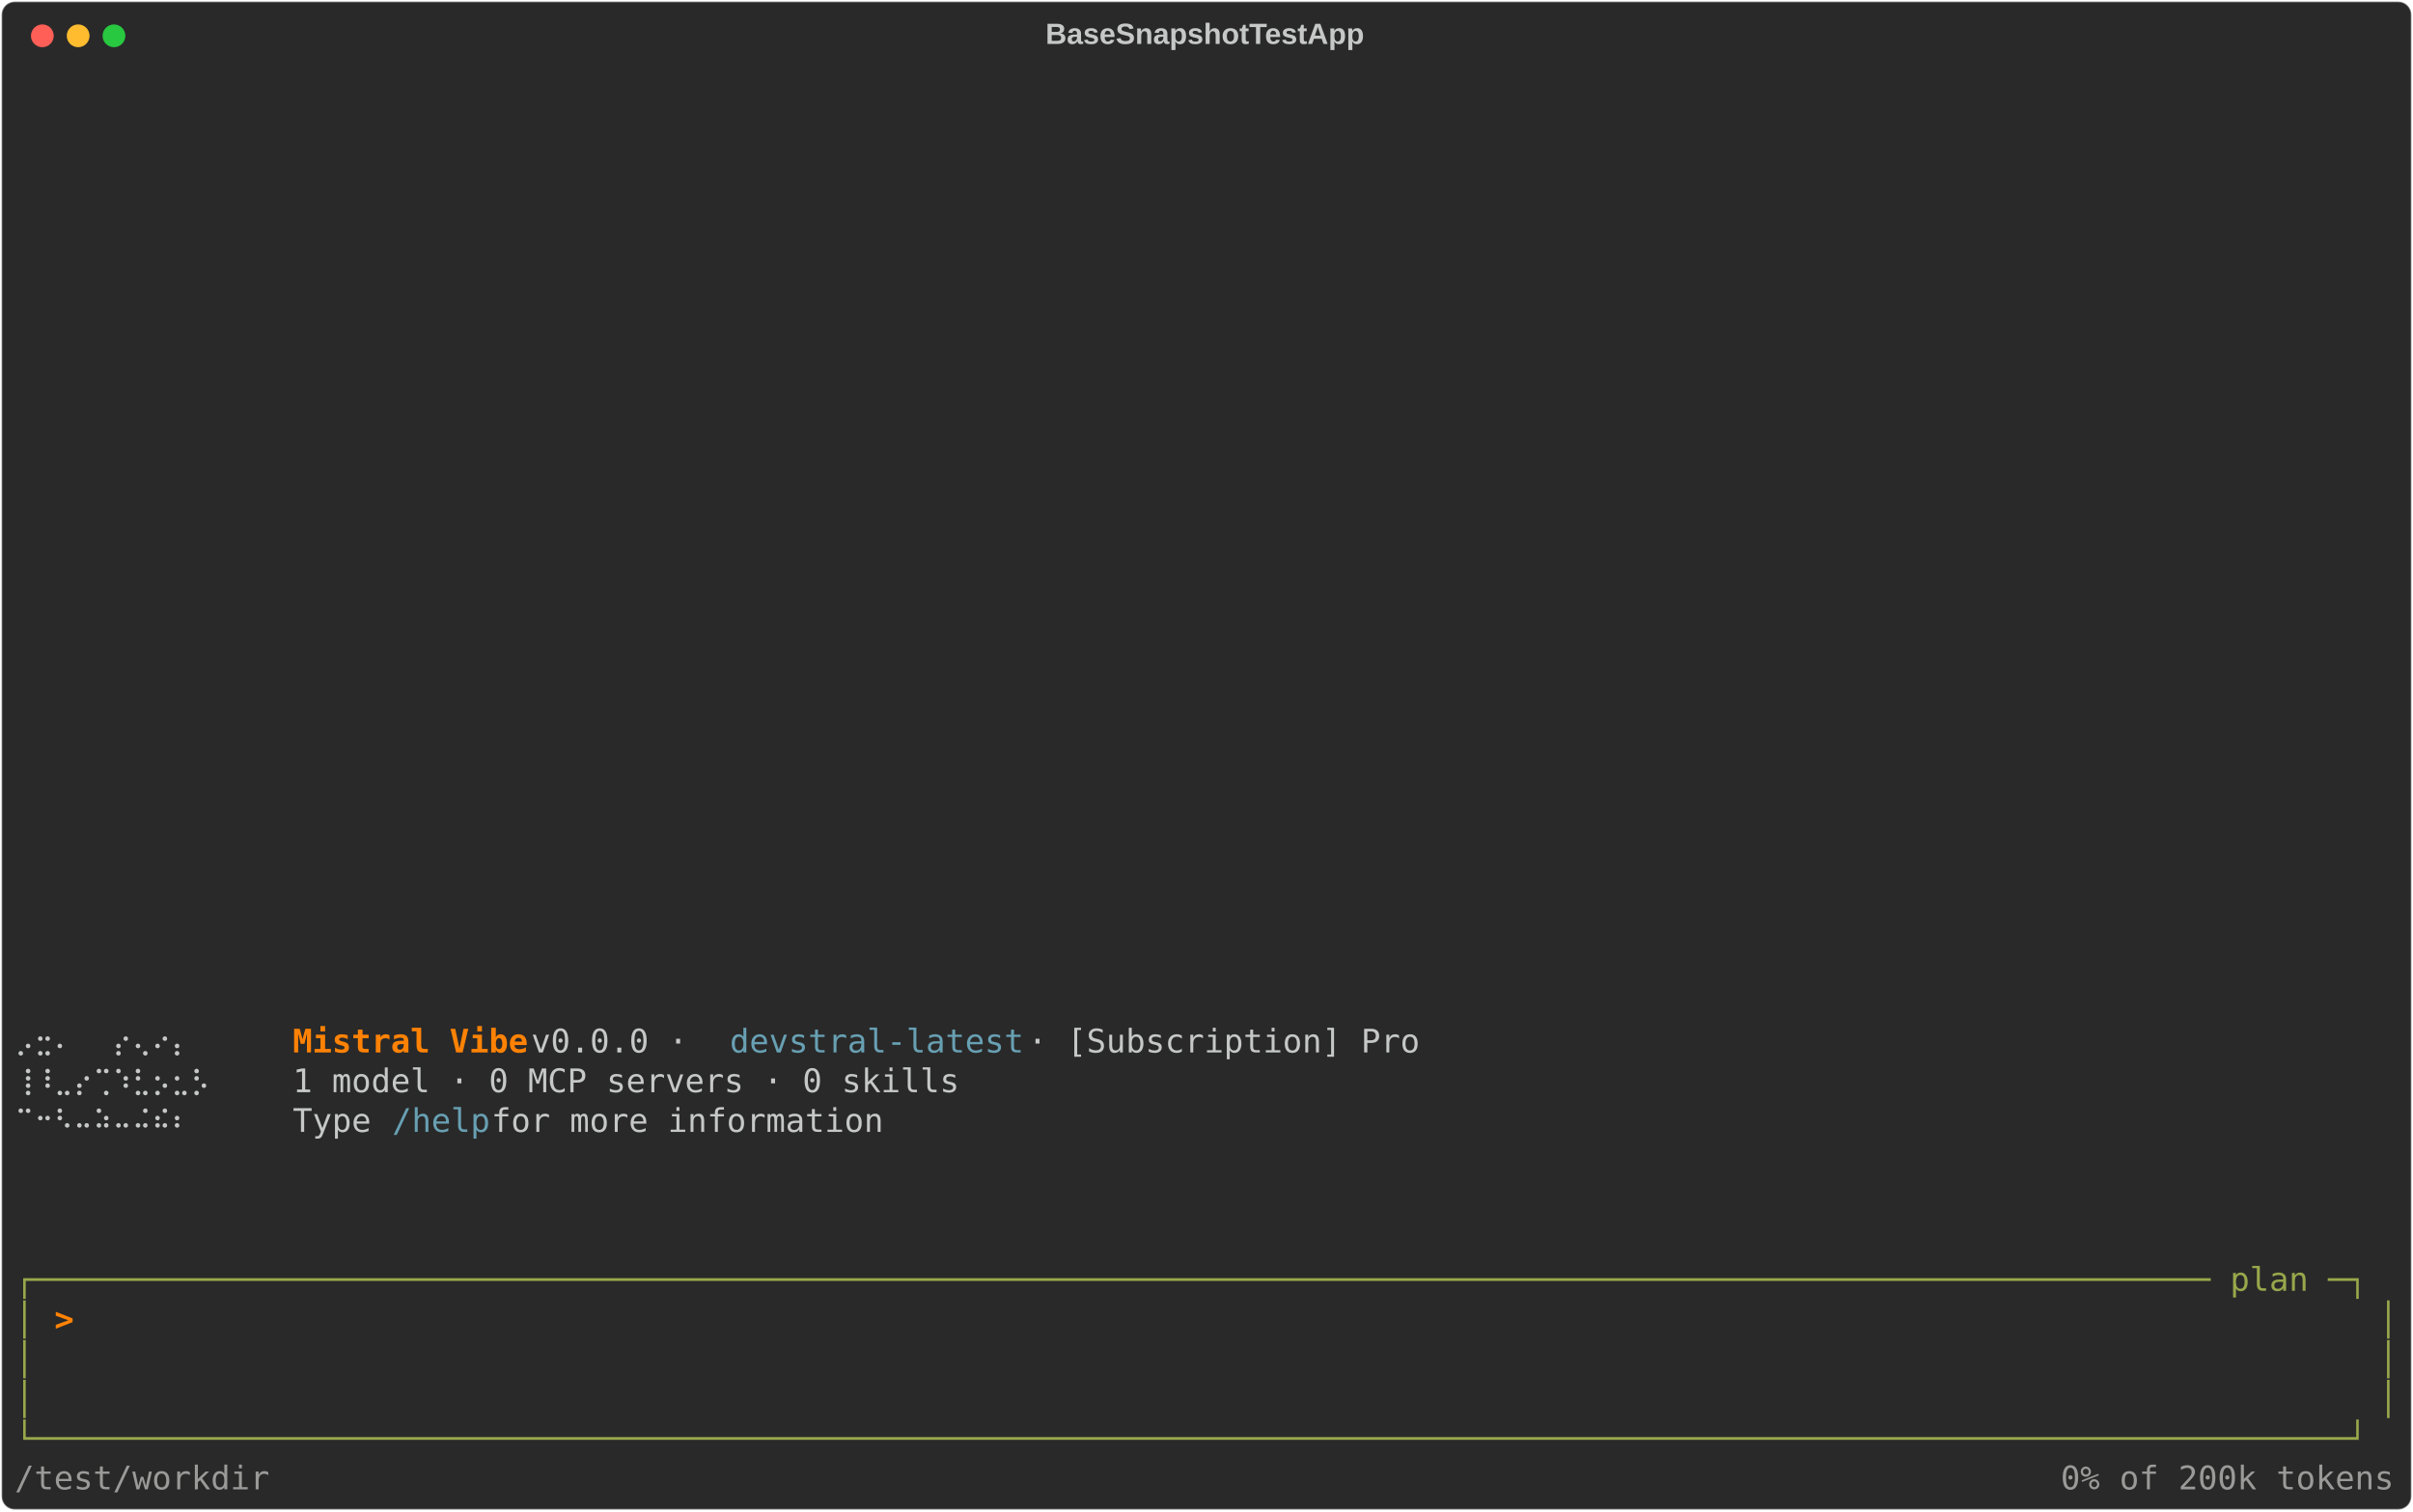
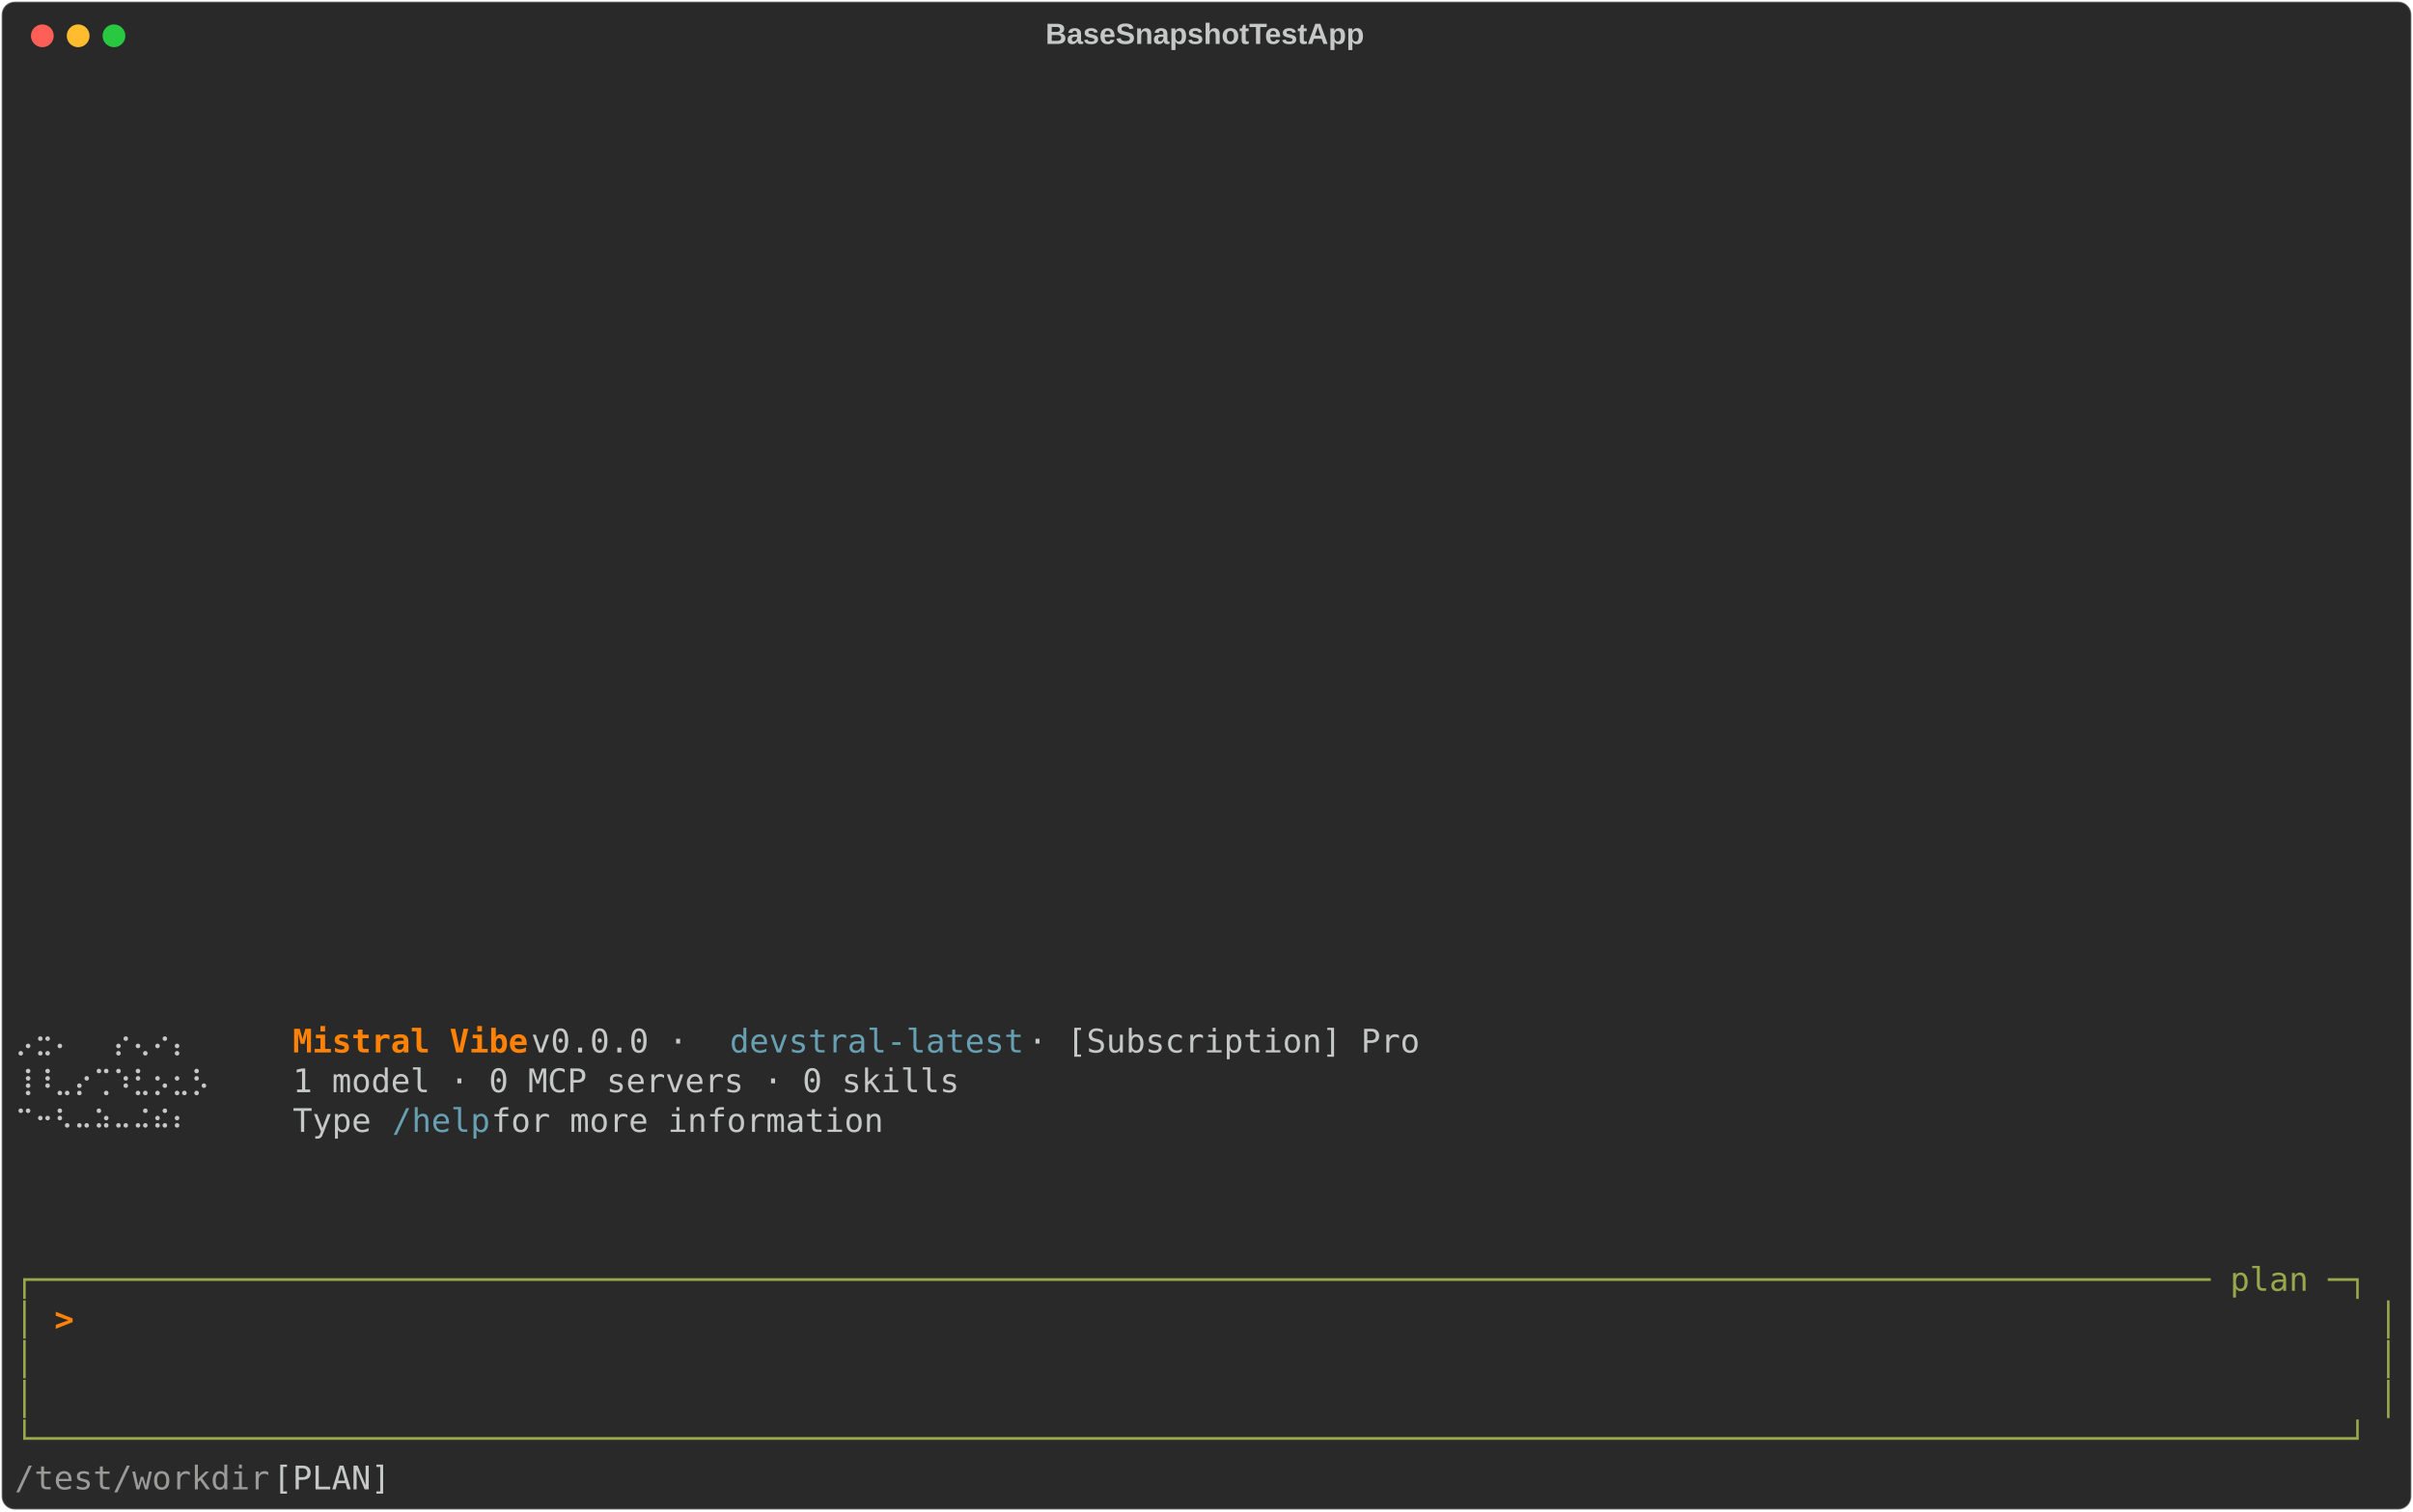
<svg xmlns="http://www.w3.org/2000/svg" class="rich-terminal" viewBox="0 0 1482 928.4">
  <style>

    @font-face {
        font-family: "Fira Code";
        src: local("FiraCode-Regular"),
                url("https://cdnjs.cloudflare.com/ajax/libs/firacode/6.2.0/woff2/FiraCode-Regular.woff2") format("woff2"),
                url("https://cdnjs.cloudflare.com/ajax/libs/firacode/6.2.0/woff/FiraCode-Regular.woff") format("woff");
        font-style: normal;
        font-weight: 400;
    }
    @font-face {
        font-family: "Fira Code";
        src: local("FiraCode-Bold"),
                url("https://cdnjs.cloudflare.com/ajax/libs/firacode/6.2.0/woff2/FiraCode-Bold.woff2") format("woff2"),
                url("https://cdnjs.cloudflare.com/ajax/libs/firacode/6.2.0/woff/FiraCode-Bold.woff") format("woff");
        font-style: bold;
        font-weight: 700;
    }

    .terminal-matrix {
        font-family: Fira Code, monospace;
        font-size: 20px;
        line-height: 24.4px;
        font-variant-east-asian: full-width;
    }

    .terminal-title {
        font-size: 18px;
        font-weight: bold;
        font-family: arial;
    }

    .terminal-r1 { fill: #c5c8c6 }
.terminal-r2 { fill: #ff8205;font-weight: bold }
.terminal-r3 { fill: #68a0b3 }
.terminal-r4 { fill: #98a84b }
.terminal-r5 { fill: #9a9b99 }
    </style>
  <defs>
    <clipPath id="terminal-clip-terminal">
      <rect x="0" y="0" width="1463.0" height="877.4" />
    </clipPath>
    <clipPath id="terminal-line-0">
      <rect x="0" y="1.5" width="1464" height="24.65" />
    </clipPath>
    <clipPath id="terminal-line-1">
      <rect x="0" y="25.9" width="1464" height="24.65" />
    </clipPath>
    <clipPath id="terminal-line-2">
      <rect x="0" y="50.3" width="1464" height="24.65" />
    </clipPath>
    <clipPath id="terminal-line-3">
      <rect x="0" y="74.7" width="1464" height="24.65" />
    </clipPath>
    <clipPath id="terminal-line-4">
      <rect x="0" y="99.1" width="1464" height="24.65" />
    </clipPath>
    <clipPath id="terminal-line-5">
      <rect x="0" y="123.5" width="1464" height="24.65" />
    </clipPath>
    <clipPath id="terminal-line-6">
      <rect x="0" y="147.9" width="1464" height="24.65" />
    </clipPath>
    <clipPath id="terminal-line-7">
      <rect x="0" y="172.3" width="1464" height="24.65" />
    </clipPath>
    <clipPath id="terminal-line-8">
      <rect x="0" y="196.7" width="1464" height="24.65" />
    </clipPath>
    <clipPath id="terminal-line-9">
      <rect x="0" y="221.1" width="1464" height="24.65" />
    </clipPath>
    <clipPath id="terminal-line-10">
      <rect x="0" y="245.5" width="1464" height="24.65" />
    </clipPath>
    <clipPath id="terminal-line-11">
      <rect x="0" y="269.9" width="1464" height="24.65" />
    </clipPath>
    <clipPath id="terminal-line-12">
      <rect x="0" y="294.3" width="1464" height="24.65" />
    </clipPath>
    <clipPath id="terminal-line-13">
      <rect x="0" y="318.7" width="1464" height="24.65" />
    </clipPath>
    <clipPath id="terminal-line-14">
      <rect x="0" y="343.1" width="1464" height="24.65" />
    </clipPath>
    <clipPath id="terminal-line-15">
      <rect x="0" y="367.5" width="1464" height="24.65" />
    </clipPath>
    <clipPath id="terminal-line-16">
      <rect x="0" y="391.9" width="1464" height="24.65" />
    </clipPath>
    <clipPath id="terminal-line-17">
      <rect x="0" y="416.3" width="1464" height="24.65" />
    </clipPath>
    <clipPath id="terminal-line-18">
      <rect x="0" y="440.7" width="1464" height="24.65" />
    </clipPath>
    <clipPath id="terminal-line-19">
      <rect x="0" y="465.1" width="1464" height="24.65" />
    </clipPath>
    <clipPath id="terminal-line-20">
      <rect x="0" y="489.5" width="1464" height="24.65" />
    </clipPath>
    <clipPath id="terminal-line-21">
      <rect x="0" y="513.9" width="1464" height="24.65" />
    </clipPath>
    <clipPath id="terminal-line-22">
      <rect x="0" y="538.3" width="1464" height="24.65" />
    </clipPath>
    <clipPath id="terminal-line-23">
      <rect x="0" y="562.7" width="1464" height="24.65" />
    </clipPath>
    <clipPath id="terminal-line-24">
      <rect x="0" y="587.1" width="1464" height="24.65" />
    </clipPath>
    <clipPath id="terminal-line-25">
      <rect x="0" y="611.5" width="1464" height="24.65" />
    </clipPath>
    <clipPath id="terminal-line-26">
      <rect x="0" y="635.9" width="1464" height="24.65" />
    </clipPath>
    <clipPath id="terminal-line-27">
      <rect x="0" y="660.3" width="1464" height="24.65" />
    </clipPath>
    <clipPath id="terminal-line-28">
      <rect x="0" y="684.7" width="1464" height="24.65" />
    </clipPath>
    <clipPath id="terminal-line-29">
      <rect x="0" y="709.1" width="1464" height="24.65" />
    </clipPath>
    <clipPath id="terminal-line-30">
      <rect x="0" y="733.5" width="1464" height="24.65" />
    </clipPath>
    <clipPath id="terminal-line-31">
      <rect x="0" y="757.9" width="1464" height="24.65" />
    </clipPath>
    <clipPath id="terminal-line-32">
      <rect x="0" y="782.3" width="1464" height="24.65" />
    </clipPath>
    <clipPath id="terminal-line-33">
      <rect x="0" y="806.7" width="1464" height="24.65" />
    </clipPath>
    <clipPath id="terminal-line-34">
      <rect x="0" y="831.1" width="1464" height="24.65" />
    </clipPath>
  </defs>
  <rect fill="#292929" stroke="rgba(255,255,255,0.35)" stroke-width="1" x="1" y="1" width="1480" height="926.4" rx="8" />
  <text class="terminal-title" fill="#c5c8c6" text-anchor="middle" x="740" y="27">BaseSnapshotTestApp</text>
  <g transform="translate(26,22)">
    <circle cx="0" cy="0" r="7" fill="#ff5f57" />
    <circle cx="22" cy="0" r="7" fill="#febc2e" />
    <circle cx="44" cy="0" r="7" fill="#28c840" />
  </g>
  <g transform="translate(9, 41)" clip-path="url(#terminal-clip-terminal)">
    <g class="terminal-matrix">
      <text class="terminal-r1" x="1464" y="20" textLength="12.2" clip-path="url(#terminal-line-0)">
</text>
      <text class="terminal-r1" x="1464" y="44.4" textLength="12.2" clip-path="url(#terminal-line-1)">
</text>
      <text class="terminal-r1" x="1464" y="68.8" textLength="12.2" clip-path="url(#terminal-line-2)">
</text>
      <text class="terminal-r1" x="1464" y="93.2" textLength="12.2" clip-path="url(#terminal-line-3)">
</text>
      <text class="terminal-r1" x="1464" y="117.6" textLength="12.2" clip-path="url(#terminal-line-4)">
</text>
      <text class="terminal-r1" x="1464" y="142" textLength="12.2" clip-path="url(#terminal-line-5)">
</text>
      <text class="terminal-r1" x="1464" y="166.4" textLength="12.2" clip-path="url(#terminal-line-6)">
</text>
      <text class="terminal-r1" x="1464" y="190.8" textLength="12.2" clip-path="url(#terminal-line-7)">
</text>
      <text class="terminal-r1" x="1464" y="215.2" textLength="12.2" clip-path="url(#terminal-line-8)">
</text>
      <text class="terminal-r1" x="1464" y="239.6" textLength="12.2" clip-path="url(#terminal-line-9)">
</text>
      <text class="terminal-r1" x="1464" y="264" textLength="12.2" clip-path="url(#terminal-line-10)">
</text>
      <text class="terminal-r1" x="1464" y="288.4" textLength="12.2" clip-path="url(#terminal-line-11)">
</text>
      <text class="terminal-r1" x="1464" y="312.8" textLength="12.2" clip-path="url(#terminal-line-12)">
</text>
      <text class="terminal-r1" x="1464" y="337.2" textLength="12.2" clip-path="url(#terminal-line-13)">
</text>
      <text class="terminal-r1" x="1464" y="361.6" textLength="12.2" clip-path="url(#terminal-line-14)">
</text>
      <text class="terminal-r1" x="1464" y="386" textLength="12.2" clip-path="url(#terminal-line-15)">
</text>
      <text class="terminal-r1" x="1464" y="410.4" textLength="12.2" clip-path="url(#terminal-line-16)">
</text>
      <text class="terminal-r1" x="1464" y="434.8" textLength="12.2" clip-path="url(#terminal-line-17)">
</text>
      <text class="terminal-r1" x="1464" y="459.2" textLength="12.2" clip-path="url(#terminal-line-18)">
</text>
      <text class="terminal-r1" x="1464" y="483.6" textLength="12.2" clip-path="url(#terminal-line-19)">
</text>
      <text class="terminal-r1" x="1464" y="508" textLength="12.2" clip-path="url(#terminal-line-20)">
</text>
      <text class="terminal-r1" x="1464" y="532.4" textLength="12.2" clip-path="url(#terminal-line-21)">
</text>
      <text class="terminal-r1" x="1464" y="556.8" textLength="12.2" clip-path="url(#terminal-line-22)">
</text>
      <text class="terminal-r1" x="1464" y="581.2" textLength="12.2" clip-path="url(#terminal-line-23)">
</text>
      <text class="terminal-r1" x="0" y="605.6" textLength="134.2" clip-path="url(#terminal-line-24)">  ⡠⣒⠄  ⡔⢄⠔⡄</text>
      <text class="terminal-r2" x="170.8" y="605.6" textLength="146.4" clip-path="url(#terminal-line-24)">Mistral Vibe</text>
      <text class="terminal-r1" x="317.2" y="605.6" textLength="122" clip-path="url(#terminal-line-24)"> v0.0.0 · </text>
      <text class="terminal-r3" x="439.2" y="605.6" textLength="183" clip-path="url(#terminal-line-24)">devstral-latest</text>
      <text class="terminal-r1" x="622.2" y="605.6" textLength="256.2" clip-path="url(#terminal-line-24)"> · [Subscription] Pro</text>
      <text class="terminal-r1" x="1464" y="605.6" textLength="12.2" clip-path="url(#terminal-line-24)">
</text>
      <text class="terminal-r1" x="0" y="630" textLength="134.2" clip-path="url(#terminal-line-25)"> ⢸⠸⣀⡔⢉⠱⣃⡢⣂⡣</text>
      <text class="terminal-r1" x="170.8" y="630" textLength="414.8" clip-path="url(#terminal-line-25)">1 model · 0 MCP servers · 0 skills</text>
      <text class="terminal-r1" x="1464" y="630" textLength="12.2" clip-path="url(#terminal-line-25)">
</text>
      <text class="terminal-r1" x="0" y="654.4" textLength="134.2" clip-path="url(#terminal-line-26)">  ⠉⠒⠣⠤⠵⠤⠬⠮⠆</text>
      <text class="terminal-r1" x="170.8" y="654.4" textLength="61" clip-path="url(#terminal-line-26)">Type </text>
      <text class="terminal-r3" x="231.8" y="654.4" textLength="61" clip-path="url(#terminal-line-26)">/help</text>
      <text class="terminal-r1" x="292.8" y="654.4" textLength="256.2" clip-path="url(#terminal-line-26)"> for more information</text>
      <text class="terminal-r1" x="1464" y="654.4" textLength="12.2" clip-path="url(#terminal-line-26)">
</text>
      <text class="terminal-r1" x="1464" y="678.8" textLength="12.2" clip-path="url(#terminal-line-27)">
</text>
      <text class="terminal-r1" x="1464" y="703.2" textLength="12.2" clip-path="url(#terminal-line-28)">
</text>
      <text class="terminal-r1" x="1464" y="727.6" textLength="12.2" clip-path="url(#terminal-line-29)">
</text>
      <text class="terminal-r4" x="0" y="752" textLength="1464" clip-path="url(#terminal-line-30)">┌─────────────────────────────────────────────────────────────────────────────────────────────────────────────── plan ─┐</text>
      <text class="terminal-r1" x="1464" y="752" textLength="12.2" clip-path="url(#terminal-line-30)">
</text>
      <text class="terminal-r4" x="0" y="776.4" textLength="12.2" clip-path="url(#terminal-line-31)">│</text>
      <text class="terminal-r2" x="24.4" y="776.4" textLength="12.2" clip-path="url(#terminal-line-31)">&gt;</text>
      <text class="terminal-r4" x="1451.8" y="776.4" textLength="12.2" clip-path="url(#terminal-line-31)">│</text>
      <text class="terminal-r1" x="1464" y="776.4" textLength="12.2" clip-path="url(#terminal-line-31)">
</text>
      <text class="terminal-r4" x="0" y="800.8" textLength="12.2" clip-path="url(#terminal-line-32)">│</text>
      <text class="terminal-r4" x="1451.8" y="800.8" textLength="12.2" clip-path="url(#terminal-line-32)">│</text>
      <text class="terminal-r1" x="1464" y="800.8" textLength="12.2" clip-path="url(#terminal-line-32)">
</text>
      <text class="terminal-r4" x="0" y="825.2" textLength="12.2" clip-path="url(#terminal-line-33)">│</text>
      <text class="terminal-r4" x="1451.8" y="825.2" textLength="12.2" clip-path="url(#terminal-line-33)">│</text>
      <text class="terminal-r1" x="1464" y="825.2" textLength="12.2" clip-path="url(#terminal-line-33)">
</text>
      <text class="terminal-r4" x="0" y="849.6" textLength="1464" clip-path="url(#terminal-line-34)">└──────────────────────────────────────────────────────────────────────────────────────────────────────────────────────┘</text>
      <text class="terminal-r1" x="1464" y="849.6" textLength="12.2" clip-path="url(#terminal-line-34)">
</text>
      <text class="terminal-r5" x="0" y="874" textLength="158.6" clip-path="url(#terminal-line-35)">/test/workdir</text>
-       <text class="terminal-r5" x="1256.6" y="874" textLength="207.4" clip-path="url(#terminal-line-35)">0% of 200k tokens</text>
+       <text class="terminal-r1" x="158.6" y="874" textLength="73.2" clip-path="url(#terminal-line-35)">[PLAN]</text>
    </g>
  </g>
</svg>
